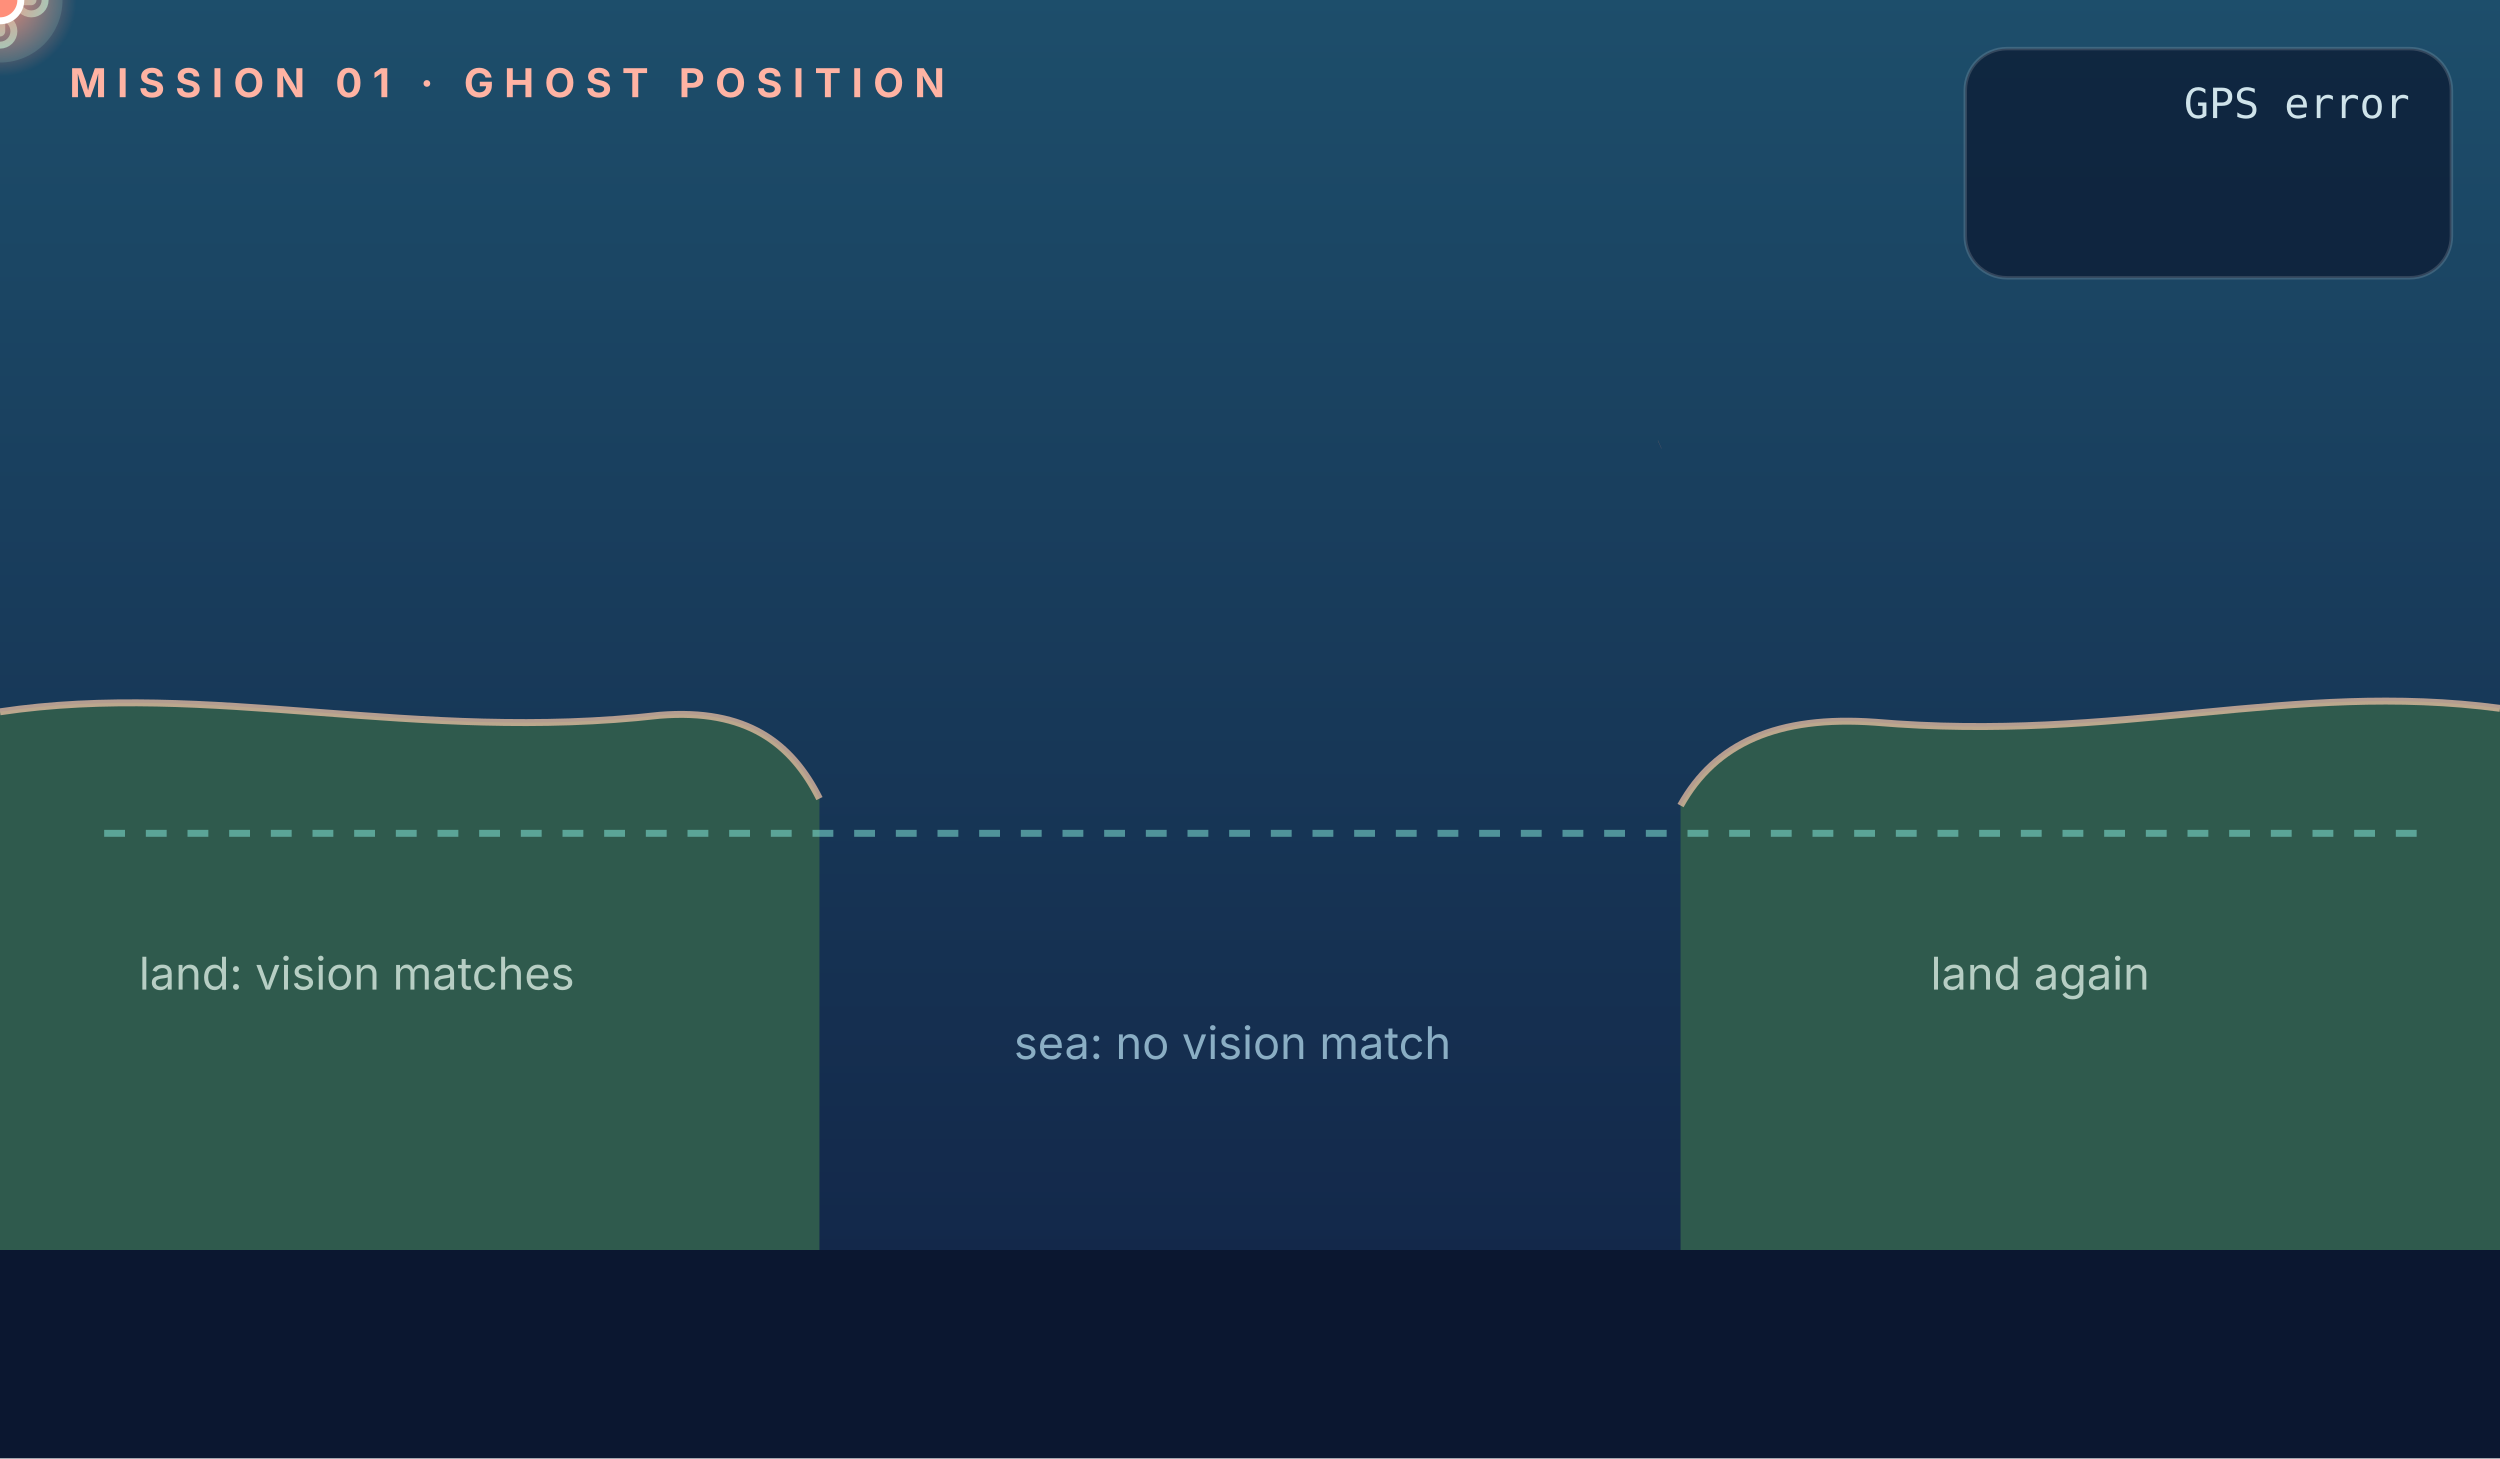
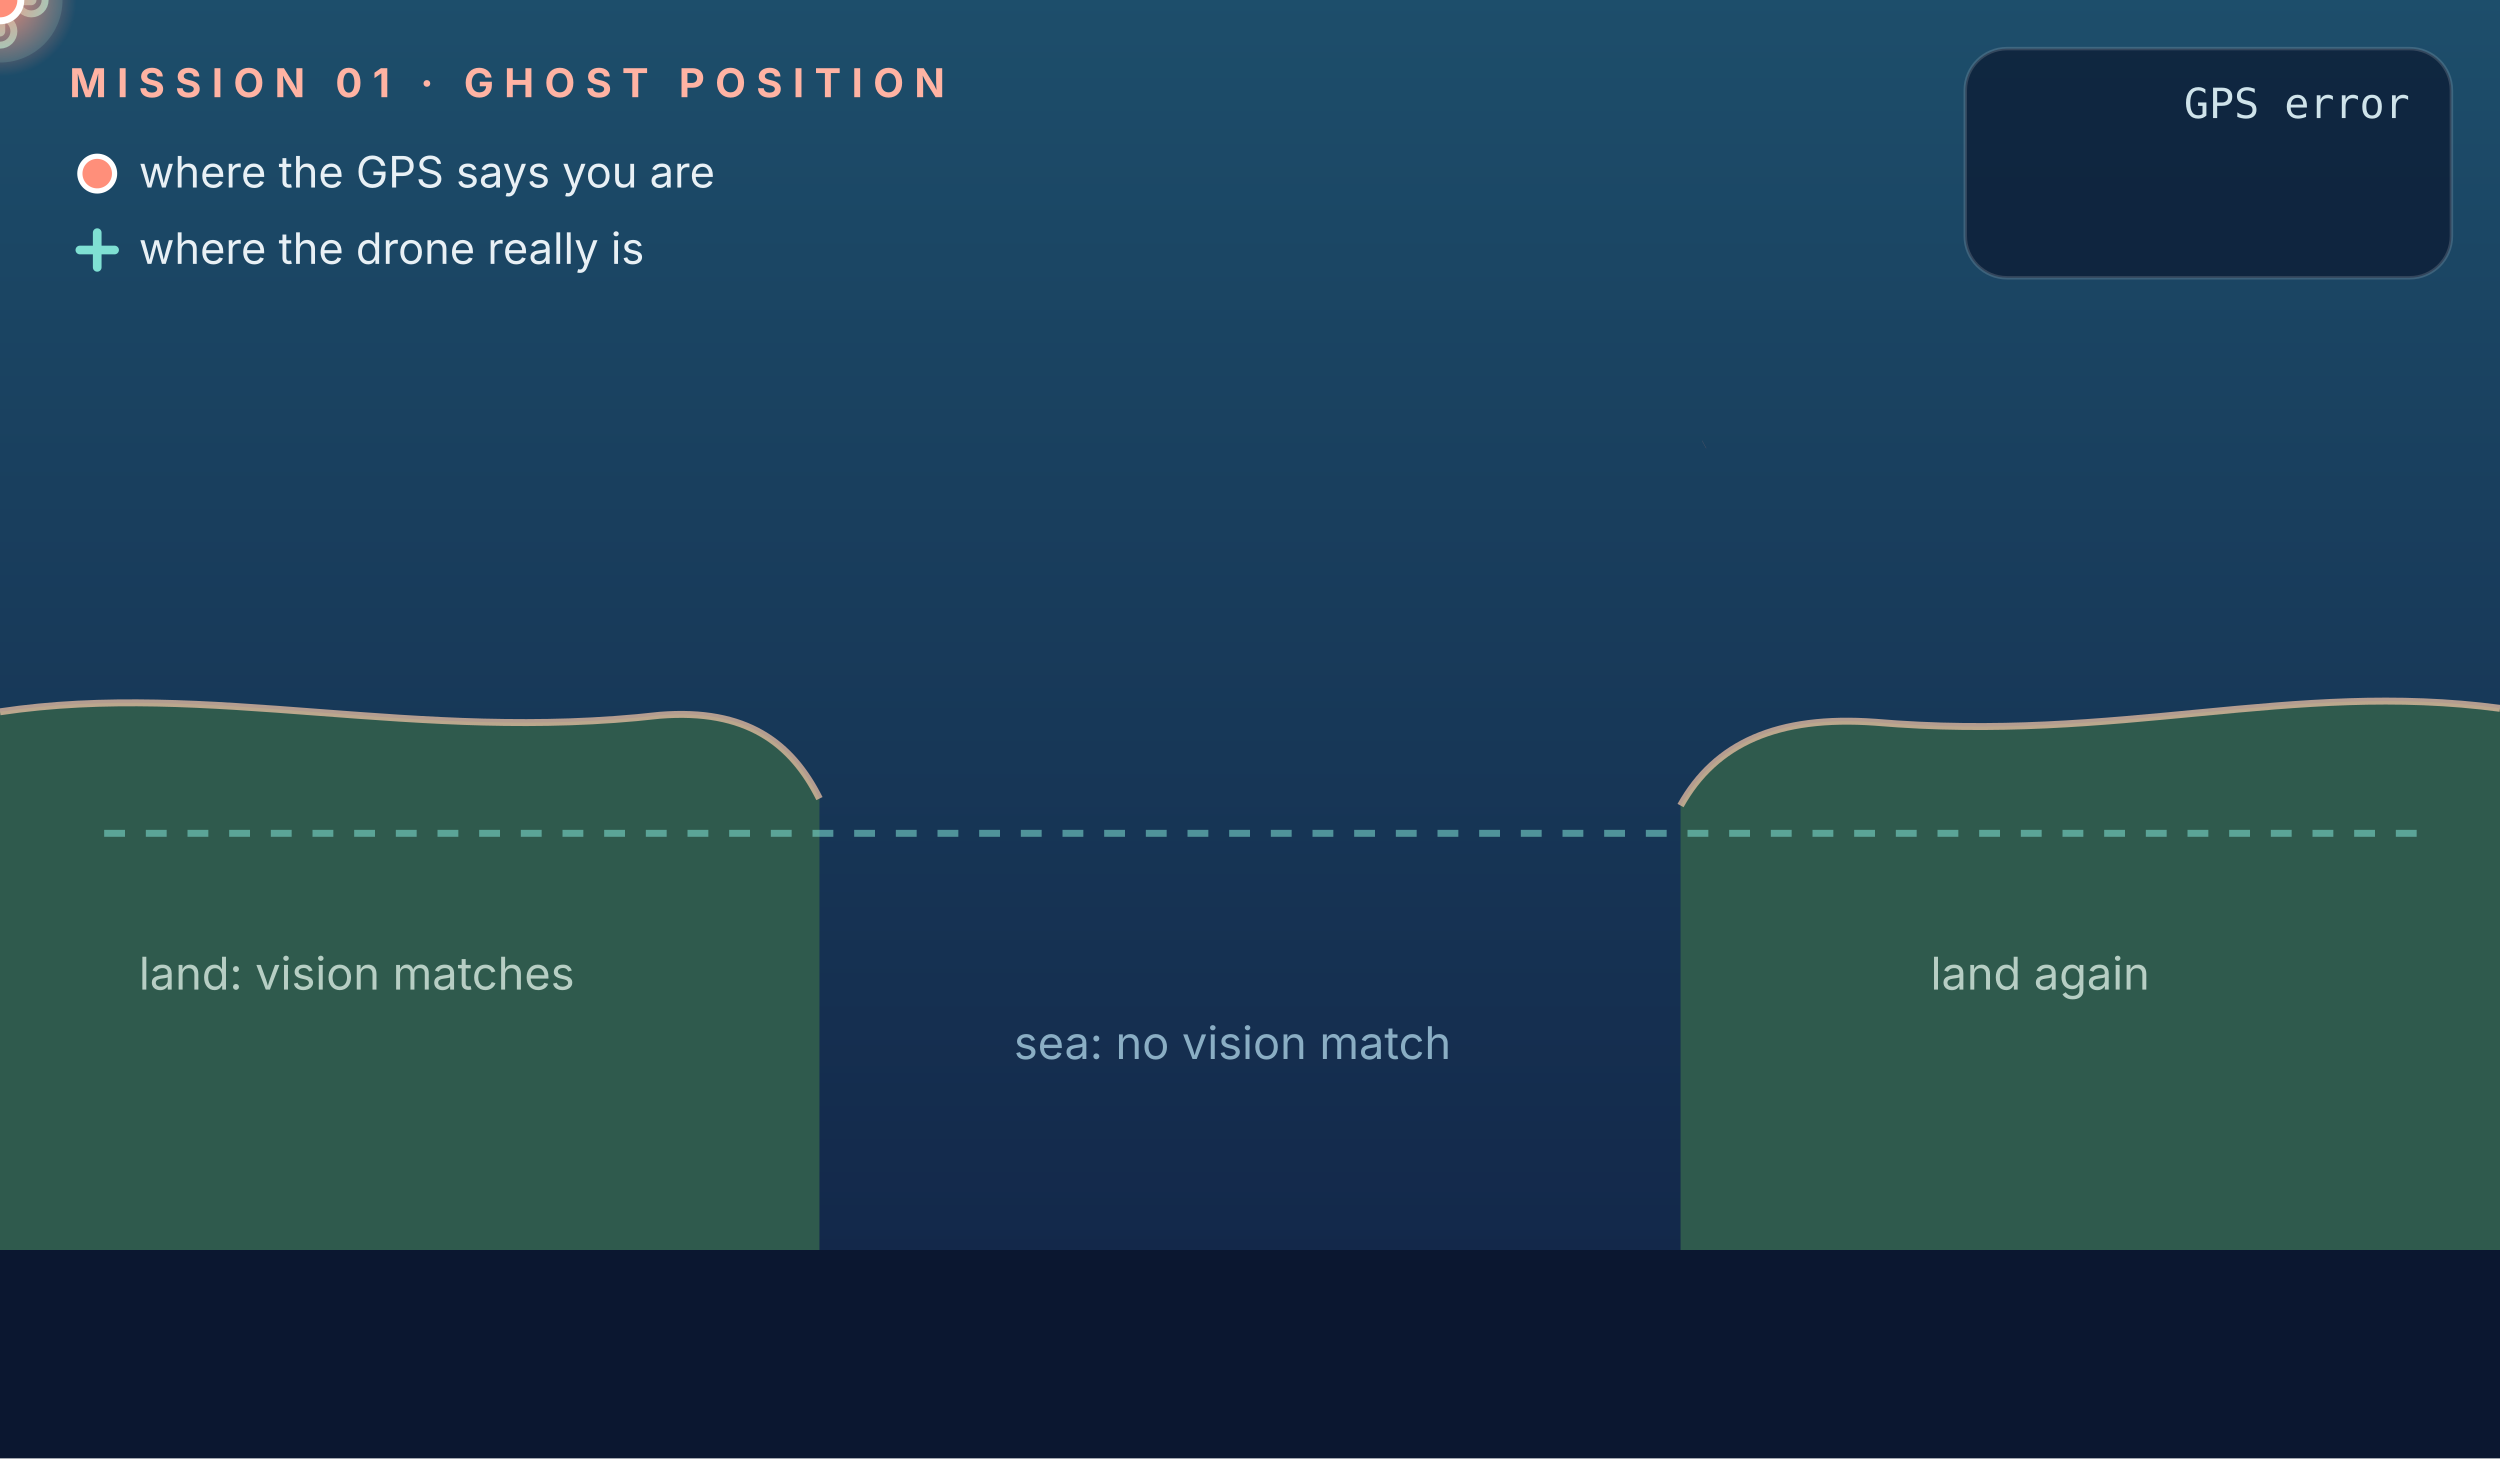
<svg xmlns="http://www.w3.org/2000/svg" viewBox="0 0 720 420" font-family="Inter, Segoe UI, sans-serif">
  <defs>
    <linearGradient id="sea" x1="0" x2="0" y1="0" y2="1">
      <stop offset="0" stop-color="#1d4e6b" />
      <stop offset="1" stop-color="#13284a" />
    </linearGradient>
    <radialGradient id="glow">
      <stop offset="0" stop-color="#ff8f7a" stop-opacity=".9" />
      <stop offset="1" stop-color="#ff8f7a" stop-opacity="0" />
    </radialGradient>
  </defs>
  <rect width="720" height="420" fill="#0b1730" />
  <rect width="720" height="360" fill="url(#sea)" />
  <path d="M0 360 L0 205 C60 196 120 214 190 206 C215 204 228 214 236 230 L236 360 Z" fill="#2f5a4d" />
  <path d="M484 360 L484 232 C494 214 512 206 540 208 C610 214 660 196 720 204 L720 360 Z" fill="#2f5a4d" />
  <path d="M0 205 C60 196 120 214 190 206 C215 204 228 214 236 230" fill="none" stroke="#f6c7a8" stroke-width="2" opacity=".7" />
  <path d="M484 232 C494 214 512 206 540 208 C610 214 660 196 720 204" fill="none" stroke="#f6c7a8" stroke-width="2" opacity=".7" />
  <text x="40" y="285" fill="#cfe3d9" font-size="13" opacity=".85">land: vision matches</text>
  <text x="292" y="305" fill="#9fc4d8" font-size="13" opacity=".85">sea: no vision match</text>
  <text x="556" y="285" fill="#cfe3d9" font-size="13" opacity=".85">land again</text>
  <text x="20" y="28" fill="#ffb3a3" font-size="11.5" font-weight="700" letter-spacing="3">MISSION 01 · GHOST POSITION</text>
+   <circle cx="28" cy="50" r="5" fill="#ff8f7a" stroke="#fff" stroke-width="1.5" />
+   <text x="40" y="54" fill="#e8f0f5" font-size="12.5">where the GPS says you are</text>
+   <path d="M23 72 L33 72 M28 67 L28 77" stroke="#7fe0d3" stroke-width="2.5" stroke-linecap="round" />
+   <text x="40" y="76" fill="#e8f0f5" font-size="12.5">where the drone really is</text>
  <line x1="30" y1="240" x2="700" y2="240" stroke="#7fe0d3" stroke-width="2" stroke-dasharray="6 6" opacity=".55" />
-   <path d="M30 240 L222.0 240 L478.0 128" fill="none" stroke="#ff8f7a" stroke-width="2.5" stroke-dasharray="471.4" stroke-dashoffset="471.4">
-     <animate attributeName="stroke-dashoffset" dur="15s" repeatCount="indefinite" calcMode="linear" values="471.4;279.4;0;0" keyTimes="0;0.3;0.7;1" />
+   <path d="M30 240 L286.0 240 L490.8 128" fill="none" stroke="#ff8f7a" stroke-width="2.5" stroke-dasharray="489.4" stroke-dashoffset="489.4">
+     <animate attributeName="stroke-dashoffset" dur="15s" repeatCount="indefinite" calcMode="linear" values="489.4;233.4;0;0" keyTimes="0;0.4;0.72;1" />
  </path>
-   <line x1="478.0" y1="240" x2="478.0" y2="128" stroke="#ffd166" stroke-width="1.5" stroke-dasharray="3 4" opacity="0">
-     <animate attributeName="opacity" dur="15s" repeatCount="indefinite" calcMode="discrete" values="0;1" keyTimes="0;0.7" />
+   <line x1="490.8" y1="240" x2="490.8" y2="128" stroke="#ffd166" stroke-width="1.5" stroke-dasharray="3 4" opacity="0">
+     <animate attributeName="opacity" dur="15s" repeatCount="indefinite" calcMode="discrete" values="0;1" keyTimes="0;0.72" />
  </line>
  <g>
    <g>
      <circle r="18" fill="#7fe0d3" opacity=".18" />
      <path d="M-9 0 L9 0 M0 -9 L0 9" stroke="#7fe0d3" stroke-width="3" stroke-linecap="round" />
      <circle cx="-9" cy="0" r="4" fill="none" stroke="#7fe0d3" stroke-width="2" />
      <circle cx="9" cy="0" r="4" fill="none" stroke="#7fe0d3" stroke-width="2" />
      <circle cx="0" cy="-9" r="4" fill="none" stroke="#7fe0d3" stroke-width="2" />
      <circle cx="0" cy="9" r="4" fill="none" stroke="#7fe0d3" stroke-width="2" />
      <animateTransform attributeName="transform" type="translate" dur="15s" repeatCount="indefinite" values="30 240;670 240" />
    </g>
  </g>
  <g>
    <circle r="22" fill="url(#glow)" />
    <circle r="6" fill="#ff8f7a" stroke="#fff" stroke-width="2" />
-     <animateTransform attributeName="transform" type="translate" dur="15s" repeatCount="indefinite" values="30 240;222.0 240;478.0 128;478.0 128" keyTimes="0;0.3;0.7;1" />
+     <animateTransform attributeName="transform" type="translate" dur="15s" repeatCount="indefinite" values="30 240;286.0 240;490.8 128;490.8 128" keyTimes="0;0.4;0.72;1" />
  </g>
-   <g transform="translate(478.0,128)" opacity="0">
+   <g transform="translate(490.8,128)" opacity="0">
    <circle r="26" fill="none" stroke="#ffd166" stroke-width="3" />
    <text x="32" y="6" fill="#ffd166" font-size="16" font-weight="700">CAUGHT</text>
-     <animate attributeName="opacity" dur="15s" repeatCount="indefinite" calcMode="discrete" values="0;1" keyTimes="0;0.7" />
+     <animate attributeName="opacity" dur="15s" repeatCount="indefinite" calcMode="discrete" values="0;1" keyTimes="0;0.72" />
  </g>
  <rect x="566" y="14" width="140" height="66" rx="12" fill="#0b1730" fill-opacity=".7" stroke="#ffffff" stroke-opacity=".15" />
  <text x="694" y="34" text-anchor="end" fill="#cfe3ea" font-size="12" font-family="ui-monospace, Menlo, monospace">GPS error</text>
-   <text x="694" y="56" text-anchor="end" fill="#ff8f7a" font-size="18" font-weight="700" font-family="ui-monospace, Menlo, monospace" opacity="0">0 m<animate attributeName="opacity" dur="15s" repeatCount="indefinite" calcMode="discrete" values="1;0" keyTimes="0;0.3" />
+   <text x="694" y="56" text-anchor="end" fill="#ff8f7a" font-size="18" font-weight="700" font-family="ui-monospace, Menlo, monospace" opacity="0">0 m<animate attributeName="opacity" dur="15s" repeatCount="indefinite" calcMode="discrete" values="1;0" keyTimes="0;0.4" />
  </text>
-   <text x="694" y="56" text-anchor="end" fill="#ff8f7a" font-size="18" font-weight="700" font-family="ui-monospace, Menlo, monospace" opacity="0">≈ 100 m<animate attributeName="opacity" dur="15s" repeatCount="indefinite" calcMode="discrete" values="0;1;0" keyTimes="0;0.3;0.4" />
+   <text x="694" y="56" text-anchor="end" fill="#ff8f7a" font-size="18" font-weight="700" font-family="ui-monospace, Menlo, monospace" opacity="0">≈ 50 m<animate attributeName="opacity" dur="15s" repeatCount="indefinite" calcMode="discrete" values="0;1;0" keyTimes="0;0.4;0.48" />
  </text>
-   <text x="694" y="56" text-anchor="end" fill="#ff8f7a" font-size="18" font-weight="700" font-family="ui-monospace, Menlo, monospace" opacity="0">≈ 200 m<animate attributeName="opacity" dur="15s" repeatCount="indefinite" calcMode="discrete" values="0;1;0" keyTimes="0;0.4;0.5" />
+   <text x="694" y="56" text-anchor="end" fill="#ff8f7a" font-size="18" font-weight="700" font-family="ui-monospace, Menlo, monospace" opacity="0">≈ 150 m<animate attributeName="opacity" dur="15s" repeatCount="indefinite" calcMode="discrete" values="0;1;0" keyTimes="0;0.48;0.56" />
  </text>
-   <text x="694" y="56" text-anchor="end" fill="#ff8f7a" font-size="18" font-weight="700" font-family="ui-monospace, Menlo, monospace" opacity="0">≈ 290 m<animate attributeName="opacity" dur="15s" repeatCount="indefinite" calcMode="discrete" values="0;1;0" keyTimes="0;0.5;0.6" />
+   <text x="694" y="56" text-anchor="end" fill="#ff8f7a" font-size="18" font-weight="700" font-family="ui-monospace, Menlo, monospace" opacity="0">≈ 250 m<animate attributeName="opacity" dur="15s" repeatCount="indefinite" calcMode="discrete" values="0;1;0" keyTimes="0;0.56;0.64" />
  </text>
-   <text x="694" y="56" text-anchor="end" fill="#ff8f7a" font-size="18" font-weight="700" font-family="ui-monospace, Menlo, monospace" opacity="0">≈ 340 m<animate attributeName="opacity" dur="15s" repeatCount="indefinite" calcMode="discrete" values="0;1;0" keyTimes="0;0.6;0.7" />
+   <text x="694" y="56" text-anchor="end" fill="#ff8f7a" font-size="18" font-weight="700" font-family="ui-monospace, Menlo, monospace" opacity="0">≈ 350 m<animate attributeName="opacity" dur="15s" repeatCount="indefinite" calcMode="discrete" values="0;1;0" keyTimes="0;0.64;0.72" />
  </text>
-   <text x="694" y="56" text-anchor="end" fill="#ff8f7a" font-size="18" font-weight="700" font-family="ui-monospace, Menlo, monospace" opacity="0">391 m<animate attributeName="opacity" dur="15s" repeatCount="indefinite" calcMode="discrete" values="0;1" keyTimes="0;0.7" />
+   <text x="694" y="56" text-anchor="end" fill="#ff8f7a" font-size="18" font-weight="700" font-family="ui-monospace, Menlo, monospace" opacity="0">391 m<animate attributeName="opacity" dur="15s" repeatCount="indefinite" calcMode="discrete" values="0;1" keyTimes="0;0.72" />
  </text>
-   <text x="694" y="72" text-anchor="end" fill="#7fe0d3" font-size="11.5" font-weight="700" font-family="ui-monospace, Menlo, monospace" opacity="0">GPS · FIX<animate attributeName="opacity" dur="15s" repeatCount="indefinite" calcMode="discrete" values="1;0" keyTimes="0;0.7" />
+   <text x="694" y="72" text-anchor="end" fill="#7fe0d3" font-size="11.5" font-weight="700" font-family="ui-monospace, Menlo, monospace" opacity="0">GPS · FIX<animate attributeName="opacity" dur="15s" repeatCount="indefinite" calcMode="discrete" values="1;0" keyTimes="0;0.72" />
  </text>
-   <text x="694" y="72" text-anchor="end" fill="#ffd166" font-size="11.5" font-weight="700" font-family="ui-monospace, Menlo, monospace" opacity="0">GPS · REFUSED<animate attributeName="opacity" dur="15s" repeatCount="indefinite" calcMode="discrete" values="0;1" keyTimes="0;0.7" />
+   <text x="694" y="72" text-anchor="end" fill="#ffd166" font-size="11.5" font-weight="700" font-family="ui-monospace, Menlo, monospace" opacity="0">GPS · REFUSED<animate attributeName="opacity" dur="15s" repeatCount="indefinite" calcMode="discrete" values="0;1" keyTimes="0;0.72" />
  </text>
-   <text x="22" y="398" fill="#ffffff" font-size="20" font-family="Fraunces, Georgia, serif" opacity="0">A survey drone flies along the coast. Its GPS looks perfect.<animate attributeName="opacity" dur="15s" repeatCount="indefinite" calcMode="discrete" values="1;0" keyTimes="0;0.3" />
+   <text x="22" y="398" fill="#ffffff" font-size="20" font-family="Fraunces, Georgia, serif" opacity="0">A survey drone flies along the coast. Its GPS looks perfect.<animate attributeName="opacity" dur="15s" repeatCount="indefinite" calcMode="discrete" values="1;0" keyTimes="0;0.4" />
  </text>
-   <text x="22" y="398" fill="#ffffff" font-size="20" font-family="Fraunces, Georgia, serif" opacity="0">Over the sea, a spoofer drags the GPS north, 2 metres every second.<animate attributeName="opacity" dur="15s" repeatCount="indefinite" calcMode="discrete" values="0;1;0" keyTimes="0;0.3;0.5" />
+   <text x="22" y="398" fill="#ffffff" font-size="20" font-family="Fraunces, Georgia, serif" opacity="0">Over the sea, a spoofer drags the GPS north, 2 metres every second.<animate attributeName="opacity" dur="15s" repeatCount="indefinite" calcMode="discrete" values="0;1;0" keyTimes="0;0.4;0.52" />
  </text>
-   <text x="22" y="398" fill="#ffffff" font-size="20" font-family="Fraunces, Georgia, serif" opacity="0">No jump, no alarm. Out here, nothing can check the GPS.<animate attributeName="opacity" dur="15s" repeatCount="indefinite" calcMode="discrete" values="0;1;0" keyTimes="0;0.5;0.66" />
+   <text x="22" y="398" fill="#ffffff" font-size="20" font-family="Fraunces, Georgia, serif" opacity="0">No jump, no alarm. Out here, nothing can check the GPS.<animate attributeName="opacity" dur="15s" repeatCount="indefinite" calcMode="discrete" values="0;1;0" keyTimes="0;0.52;0.62" />
  </text>
-   <text x="22" y="398" fill="#ffffff" font-size="20" font-family="Fraunces, Georgia, serif" opacity="0">At the coast, the camera finds the map again…<animate attributeName="opacity" dur="15s" repeatCount="indefinite" calcMode="discrete" values="0;1;0" keyTimes="0;0.66;0.72" />
+   <text x="22" y="398" fill="#ffffff" font-size="20" font-family="Fraunces, Georgia, serif" opacity="0">At the coast, the camera finds the map again…<animate attributeName="opacity" dur="15s" repeatCount="indefinite" calcMode="discrete" values="0;1;0" keyTimes="0;0.62;0.72" />
  </text>
-   <text x="22" y="398" fill="#ffffff" font-size="20" font-family="Fraunces, Georgia, serif" opacity="0">…and NAVERA catches the lie: 391 m off.<animate attributeName="opacity" dur="15s" repeatCount="indefinite" calcMode="discrete" values="0;1;0" keyTimes="0;0.72;0.88" />
+   <text x="22" y="398" fill="#ffffff" font-size="20" font-family="Fraunces, Georgia, serif" opacity="0">…and NAVERA catches the lie: 391 m off.<animate attributeName="opacity" dur="15s" repeatCount="indefinite" calcMode="discrete" values="0;1;0" keyTimes="0;0.72;0.9" />
  </text>
-   <text x="22" y="398" fill="#ffffff" font-size="20" font-family="Fraunces, Georgia, serif" opacity="0">Today you do both: the attack, and the catch.<animate attributeName="opacity" dur="15s" repeatCount="indefinite" calcMode="discrete" values="0;1" keyTimes="0;0.88" />
+   <text x="22" y="398" fill="#ffffff" font-size="20" font-family="Fraunces, Georgia, serif" opacity="0">Today you do both: the attack, and the catch.<animate attributeName="opacity" dur="15s" repeatCount="indefinite" calcMode="discrete" values="0;1" keyTimes="0;0.9" />
  </text>
</svg>
